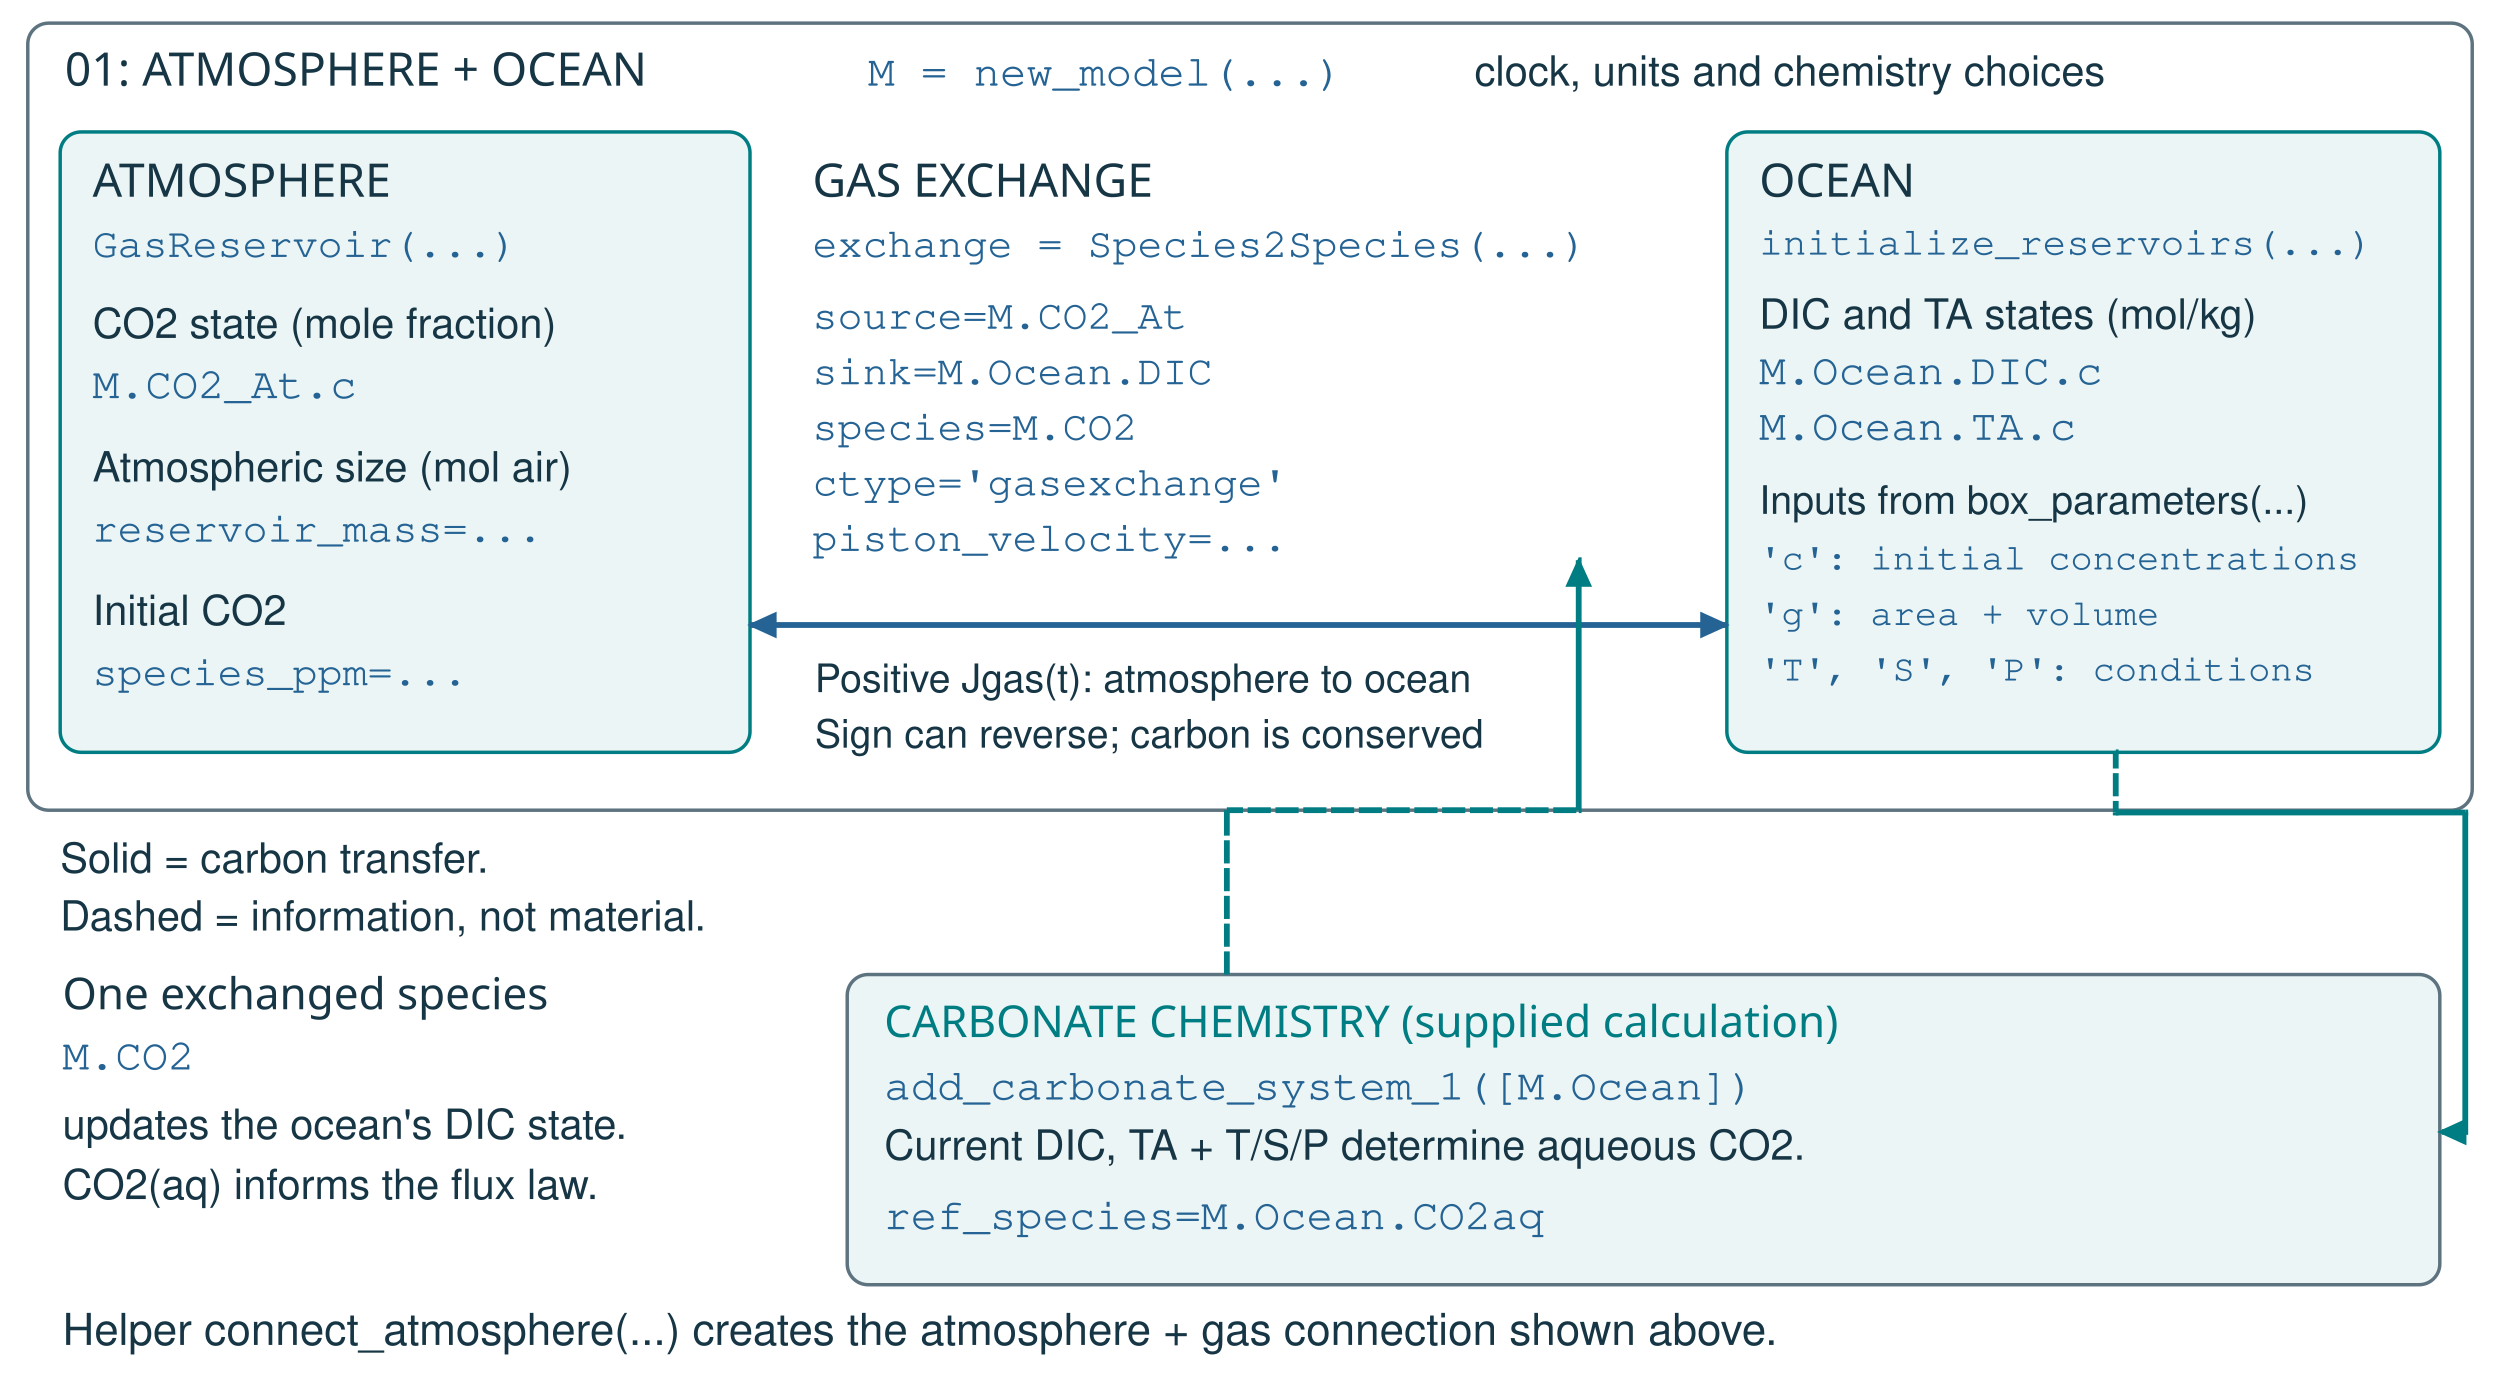
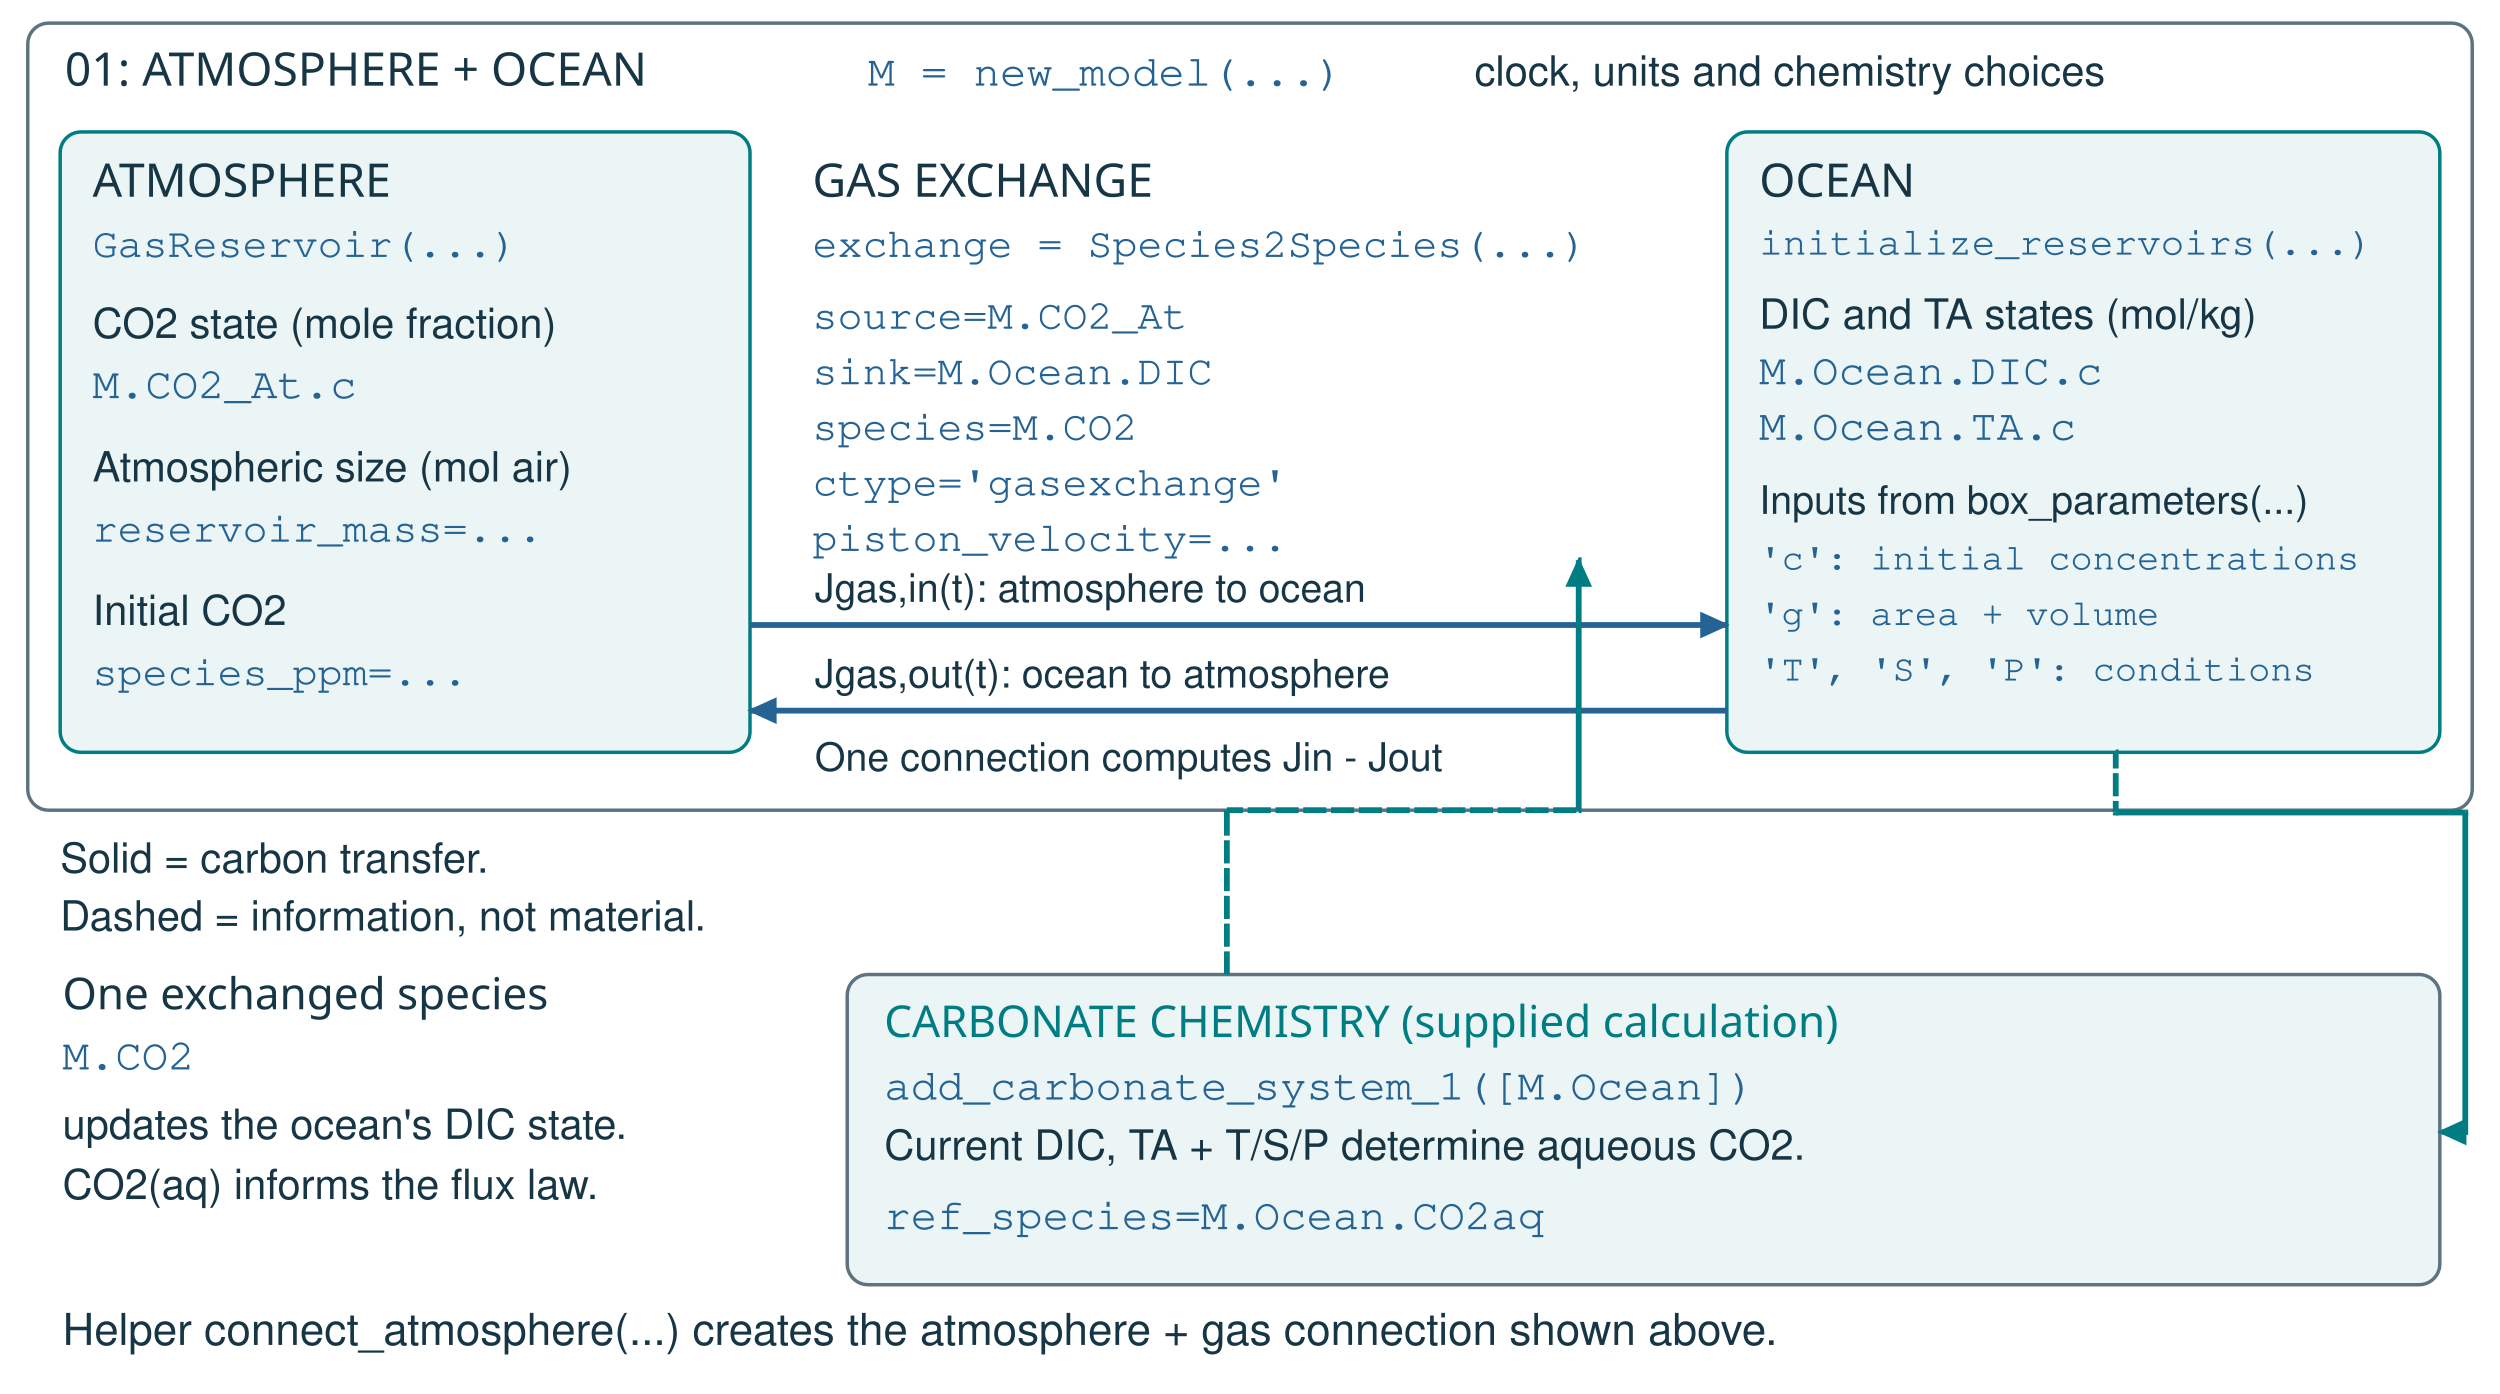
<svg xmlns="http://www.w3.org/2000/svg" width="1080" height="602" preserveAspectRatio="xMinYMin meet" viewBox="0 0 1080 602" version="1.0" fill-rule="evenodd">
  <clipPath id="clip">
    <rect x="0" y="0" width="1080" height="602" />
  </clipPath>
  <g id="group" transform="scale(1,-1) translate(0,-602)" style="clip-path: url(#clip)">
    <g transform="">
      <rect x="0" y="0" width="1080" height="602" rx="9" ry="9" style="stroke: rgb(100%,100%,100%); stroke-linecap: butt; stroke-width: 1.5; fill: rgb(100%,100%,100%); fill-rule: evenodd;" />
      <rect x="12" y="252" width="1056" height="340" rx="9" ry="9" style="stroke: rgb(37%,45%,50%); stroke-linecap: butt; stroke-width: 1.5; fill: rgb(100%,100%,100%); fill-rule: evenodd;" />
      <text x="28" y="565" style="font-family: Helvetica-Bold; font-size: 20px;fill: rgb(9%,21%,27%); stroke:none;" transform="translate(0,1130) scale(1,-1)">01: ATMOSPHERE + OCEAN</text>
      <text x="375" y="565" style="font-family: Courier; font-size: 19px;fill: rgb(14%,39%,58%); stroke:none;" transform="translate(0,1130) scale(1,-1)">M = new_model(...)</text>
      <text x="637" y="565" style="font-family: Helvetica; font-size: 18px;fill: rgb(9%,21%,27%); stroke:none;" transform="translate(0,1130) scale(1,-1)">clock, units and chemistry choices</text>
      <rect x="26" y="277" width="298" height="268" rx="9" ry="9" style="stroke: rgb(0%,49%,51%); stroke-linecap: butt; stroke-width: 1.5; fill: rgb(92%,96%,96%); fill-rule: evenodd;" />
      <text x="40" y="517" style="font-family: Helvetica-Bold; font-size: 20px;fill: rgb(9%,21%,27%); stroke:none;" transform="translate(0,1034) scale(1,-1)">ATMOSPHERE</text>
      <text x="40" y="491" style="font-family: Courier; font-size: 18px;fill: rgb(14%,39%,58%); stroke:none;" transform="translate(0,982) scale(1,-1)">GasReservoir(...)</text>
      <text x="40" y="456" style="font-family: Helvetica; font-size: 18px;fill: rgb(9%,21%,27%); stroke:none;" transform="translate(0,912) scale(1,-1)">CO2 state (mole fraction)</text>
      <text x="40" y="430" style="font-family: Courier; font-size: 19px;fill: rgb(14%,39%,58%); stroke:none;" transform="translate(0,860) scale(1,-1)">M.CO2_At.c</text>
      <text x="40" y="394" style="font-family: Helvetica; font-size: 18px;fill: rgb(9%,21%,27%); stroke:none;" transform="translate(0,788) scale(1,-1)">Atmospheric size (mol air)</text>
      <text x="40" y="368" style="font-family: Courier; font-size: 18px;fill: rgb(14%,39%,58%); stroke:none;" transform="translate(0,736) scale(1,-1)">reservoir_mass=...</text>
      <text x="40" y="332" style="font-family: Helvetica; font-size: 18px;fill: rgb(9%,21%,27%); stroke:none;" transform="translate(0,664) scale(1,-1)">Initial CO2</text>
      <text x="40" y="306" style="font-family: Courier; font-size: 18px;fill: rgb(14%,39%,58%); stroke:none;" transform="translate(0,612) scale(1,-1)">species_ppm=...</text>
      <rect x="746" y="277" width="308" height="268" rx="9" ry="9" style="stroke: rgb(0%,49%,51%); stroke-linecap: butt; stroke-width: 1.5; fill: rgb(92%,96%,96%); fill-rule: evenodd;" />
      <text x="760" y="517" style="font-family: Helvetica-Bold; font-size: 20px;fill: rgb(9%,21%,27%); stroke:none;" transform="translate(0,1034) scale(1,-1)">OCEAN</text>
      <text x="760" y="492" style="font-family: Courier; font-size: 17px;fill: rgb(14%,39%,58%); stroke:none;" transform="translate(0,984) scale(1,-1)">initialize_reservoirs(...)</text>
      <text x="760" y="460" style="font-family: Helvetica; font-size: 18px;fill: rgb(9%,21%,27%); stroke:none;" transform="translate(0,920) scale(1,-1)">DIC and TA states (mol/kg)</text>
      <text x="760" y="436" style="font-family: Courier; font-size: 19px;fill: rgb(14%,39%,58%); stroke:none;" transform="translate(0,872) scale(1,-1)">M.Ocean.DIC.c</text>
      <text x="760" y="412" style="font-family: Courier; font-size: 19px;fill: rgb(14%,39%,58%); stroke:none;" transform="translate(0,824) scale(1,-1)">M.Ocean.TA.c</text>
      <text x="760" y="380" style="font-family: Helvetica; font-size: 17px;fill: rgb(9%,21%,27%); stroke:none;" transform="translate(0,760) scale(1,-1)">Inputs from box_parameters(...)</text>
      <text x="760" y="356" style="font-family: Courier; font-size: 16px;fill: rgb(14%,39%,58%); stroke:none;" transform="translate(0,712) scale(1,-1)">'c': initial concentrations</text>
      <text x="760" y="332" style="font-family: Courier; font-size: 16px;fill: rgb(14%,39%,58%); stroke:none;" transform="translate(0,664) scale(1,-1)">'g': area + volume</text>
      <text x="760" y="308" style="font-family: Courier; font-size: 16px;fill: rgb(14%,39%,58%); stroke:none;" transform="translate(0,616) scale(1,-1)">'T', 'S', 'P': conditions</text>
      <text x="351" y="517" style="font-family: Helvetica-Bold; font-size: 20px;fill: rgb(9%,21%,27%); stroke:none;" transform="translate(0,1034) scale(1,-1)">GAS EXCHANGE</text>
      <text x="351" y="491" style="font-family: Courier; font-size: 18px;fill: rgb(14%,39%,58%); stroke:none;" transform="translate(0,982) scale(1,-1)">exchange = Species2Species(...)</text>
      <text x="351" y="460" style="font-family: Courier; font-size: 18px;fill: rgb(14%,39%,58%); stroke:none;" transform="translate(0,920) scale(1,-1)">source=M.CO2_At</text>
      <text x="351" y="436" style="font-family: Courier; font-size: 18px;fill: rgb(14%,39%,58%); stroke:none;" transform="translate(0,872) scale(1,-1)">sink=M.Ocean.DIC</text>
      <text x="351" y="412" style="font-family: Courier; font-size: 18px;fill: rgb(14%,39%,58%); stroke:none;" transform="translate(0,824) scale(1,-1)">species=M.CO2</text>
      <text x="351" y="388" style="font-family: Courier; font-size: 18px;fill: rgb(14%,39%,58%); stroke:none;" transform="translate(0,776) scale(1,-1)">ctype='gasexchange'</text>
      <text x="351" y="364" style="font-family: Courier; font-size: 18px;fill: rgb(14%,39%,58%); stroke:none;" transform="translate(0,728) scale(1,-1)">piston_velocity=...</text>
+       <text x="352" y="342" style="font-family: Helvetica; font-size: 17px;fill: rgb(9%,21%,27%); stroke:none;" transform="translate(0,684) scale(1,-1)">Jgas,in(t): atmosphere to ocean</text>
      <path d="M 324,332 L 746,332 Z" style="stroke: rgb(14%,39%,58%); stroke-linecap: butt; stroke-width: 2.5;" />
      <polygon points="746 332, 735 337, 735 327" style="stroke: rgb(14%,39%,58%); stroke-linecap: butt; stroke-width: 1; fill: rgb(14%,39%,58%); fill-rule: evenodd;" />
-       <polygon points="324 332, 335 327, 335 337" style="stroke: rgb(14%,39%,58%); stroke-linecap: butt; stroke-width: 1; fill: rgb(14%,39%,58%); fill-rule: evenodd;" />
-       <text x="352" y="303" style="font-family: Helvetica; font-size: 17px;fill: rgb(9%,21%,27%); stroke:none;" transform="translate(0,606) scale(1,-1)">Positive Jgas(t): atmosphere to ocean</text>
-       <text x="352" y="279" style="font-family: Helvetica; font-size: 17px;fill: rgb(9%,21%,27%); stroke:none;" transform="translate(0,558) scale(1,-1)">Sign can reverse; carbon is conserved</text>
+       <text x="352" y="305" style="font-family: Helvetica; font-size: 17px;fill: rgb(9%,21%,27%); stroke:none;" transform="translate(0,610) scale(1,-1)">Jgas,out(t): ocean to atmosphere</text>
+       <path d="M 746,295 L 324,295 Z" style="stroke: rgb(14%,39%,58%); stroke-linecap: butt; stroke-width: 2.5;" />
+       <polygon points="324 295, 335 290, 335 300" style="stroke: rgb(14%,39%,58%); stroke-linecap: butt; stroke-width: 1; fill: rgb(14%,39%,58%); fill-rule: evenodd;" />
+       <text x="352" y="269" style="font-family: Helvetica; font-size: 17px;fill: rgb(9%,21%,27%); stroke:none;" transform="translate(0,538) scale(1,-1)">One connection computes Jin - Jout</text>
      <text x="26" y="225" style="font-family: Helvetica; font-size: 18px;fill: rgb(9%,21%,27%); stroke:none;" transform="translate(0,450) scale(1,-1)">Solid = carbon transfer.</text>
      <text x="26" y="200" style="font-family: Helvetica; font-size: 18px;fill: rgb(9%,21%,27%); stroke:none;" transform="translate(0,400) scale(1,-1)">Dashed = information, not material.</text>
      <rect x="366" y="47" width="688" height="134" rx="9" ry="9" style="stroke: rgb(37%,45%,50%); stroke-linecap: butt; stroke-width: 1.5; fill: rgb(92%,96%,96%); fill-rule: evenodd;" />
      <text x="382" y="154" style="font-family: Helvetica-Bold; font-size: 19px;fill: rgb(0%,49%,51%); stroke:none;" transform="translate(0,308) scale(1,-1)">CARBONATE CHEMISTRY (supplied calculation)</text>
      <text x="382" y="127" style="font-family: Courier; font-size: 19px;fill: rgb(14%,39%,58%); stroke:none;" transform="translate(0,254) scale(1,-1)">add_carbonate_system_1([M.Ocean])</text>
      <text x="382" y="101" style="font-family: Helvetica; font-size: 18px;fill: rgb(9%,21%,27%); stroke:none;" transform="translate(0,202) scale(1,-1)">Current DIC, TA + T/S/P determine aqueous CO2.</text>
      <text x="382" y="71" style="font-family: Courier; font-size: 19px;fill: rgb(14%,39%,58%); stroke:none;" transform="translate(0,142) scale(1,-1)">ref_species=M.Ocean.CO2aq</text>
      <path d="M 914,277 L 914,251 Z" style="stroke: rgb(0%,49%,51%); stroke-linecap: butt; stroke-width: 2.5; stroke-dasharray: 7, 5;" />
      <path d="M 914,251 L 1065,251 Z" style="stroke: rgb(0%,49%,51%); stroke-linecap: butt; stroke-width: 2.5; stroke-dasharray: 7, 5;" />
      <path d="M 1065,251 L 1065,113 Z" style="stroke: rgb(0%,49%,51%); stroke-linecap: butt; stroke-width: 2.5; stroke-dasharray: 7, 5;" />
      <path d="M 1065,113 L 1054,113 Z" style="stroke: rgb(0%,49%,51%); stroke-linecap: butt; stroke-width: 2.5; stroke-dasharray: 7, 5;" />
      <polygon points="1054 113, 1065 108, 1065 118" style="stroke: rgb(0%,49%,51%); stroke-linecap: butt; stroke-width: 1; fill: rgb(0%,49%,51%); fill-rule: evenodd;" />
      <path d="M 530,181 L 530,252 Z" style="stroke: rgb(0%,49%,51%); stroke-linecap: butt; stroke-width: 2.5; stroke-dasharray: 7, 5;" />
      <path d="M 530,252 L 682,252 Z" style="stroke: rgb(0%,49%,51%); stroke-linecap: butt; stroke-width: 2.5; stroke-dasharray: 7, 5;" />
      <path d="M 682,252 L 682,360 Z" style="stroke: rgb(0%,49%,51%); stroke-linecap: butt; stroke-width: 2.5; stroke-dasharray: 7, 5;" />
      <polygon points="682 360, 677 349, 687 349" style="stroke: rgb(0%,49%,51%); stroke-linecap: butt; stroke-width: 1; fill: rgb(0%,49%,51%); fill-rule: evenodd;" />
      <text x="27" y="166" style="font-family: Helvetica-Bold; font-size: 19px;fill: rgb(9%,21%,27%); stroke:none;" transform="translate(0,332) scale(1,-1)">One exchanged species</text>
      <text x="27" y="140" style="font-family: Courier; font-size: 19px;fill: rgb(14%,39%,58%); stroke:none;" transform="translate(0,280) scale(1,-1)">M.CO2</text>
      <text x="27" y="110" style="font-family: Helvetica; font-size: 18px;fill: rgb(9%,21%,27%); stroke:none;" transform="translate(0,220) scale(1,-1)">updates the ocean's DIC state.</text>
      <text x="27" y="84" style="font-family: Helvetica; font-size: 18px;fill: rgb(9%,21%,27%); stroke:none;" transform="translate(0,168) scale(1,-1)">CO2(aq) informs the flux law.</text>
      <text x="27" y="21" style="font-family: Helvetica; font-size: 19px;fill: rgb(9%,21%,27%); stroke:none;" transform="translate(0,42) scale(1,-1)">Helper connect_atmosphere(...) creates the atmosphere + gas connection shown above.</text>
    </g>
  </g>
</svg>
